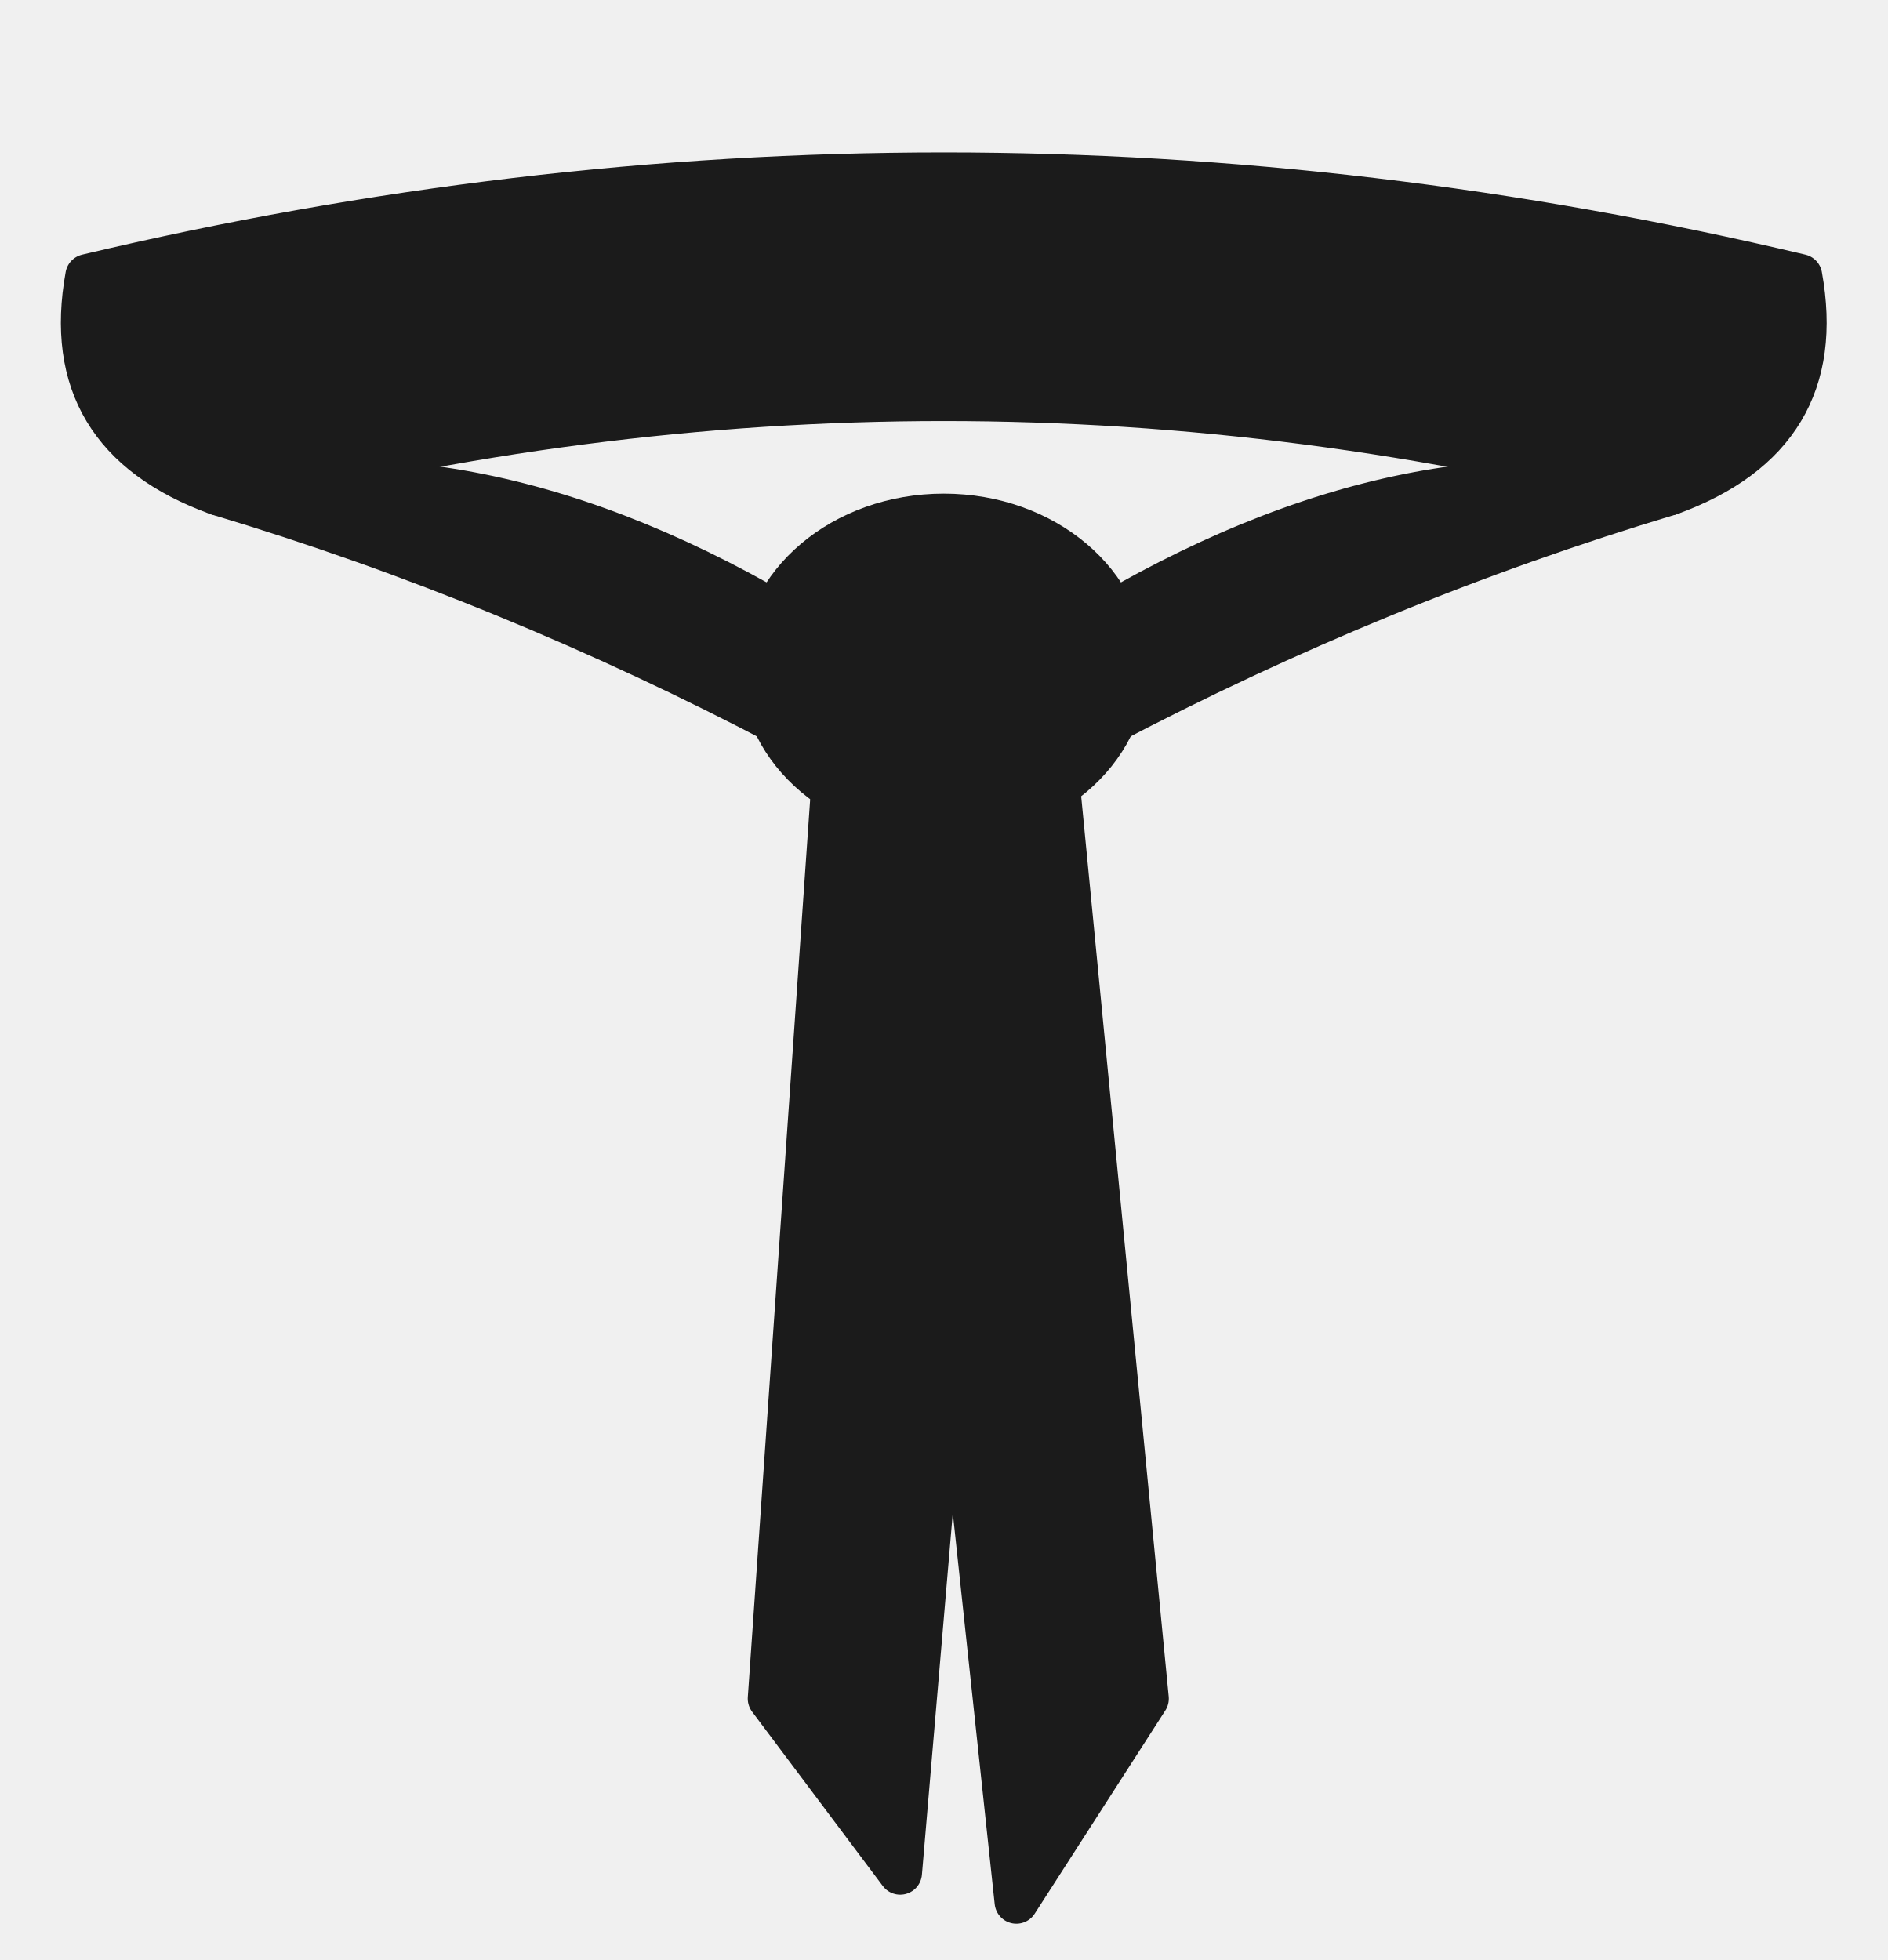
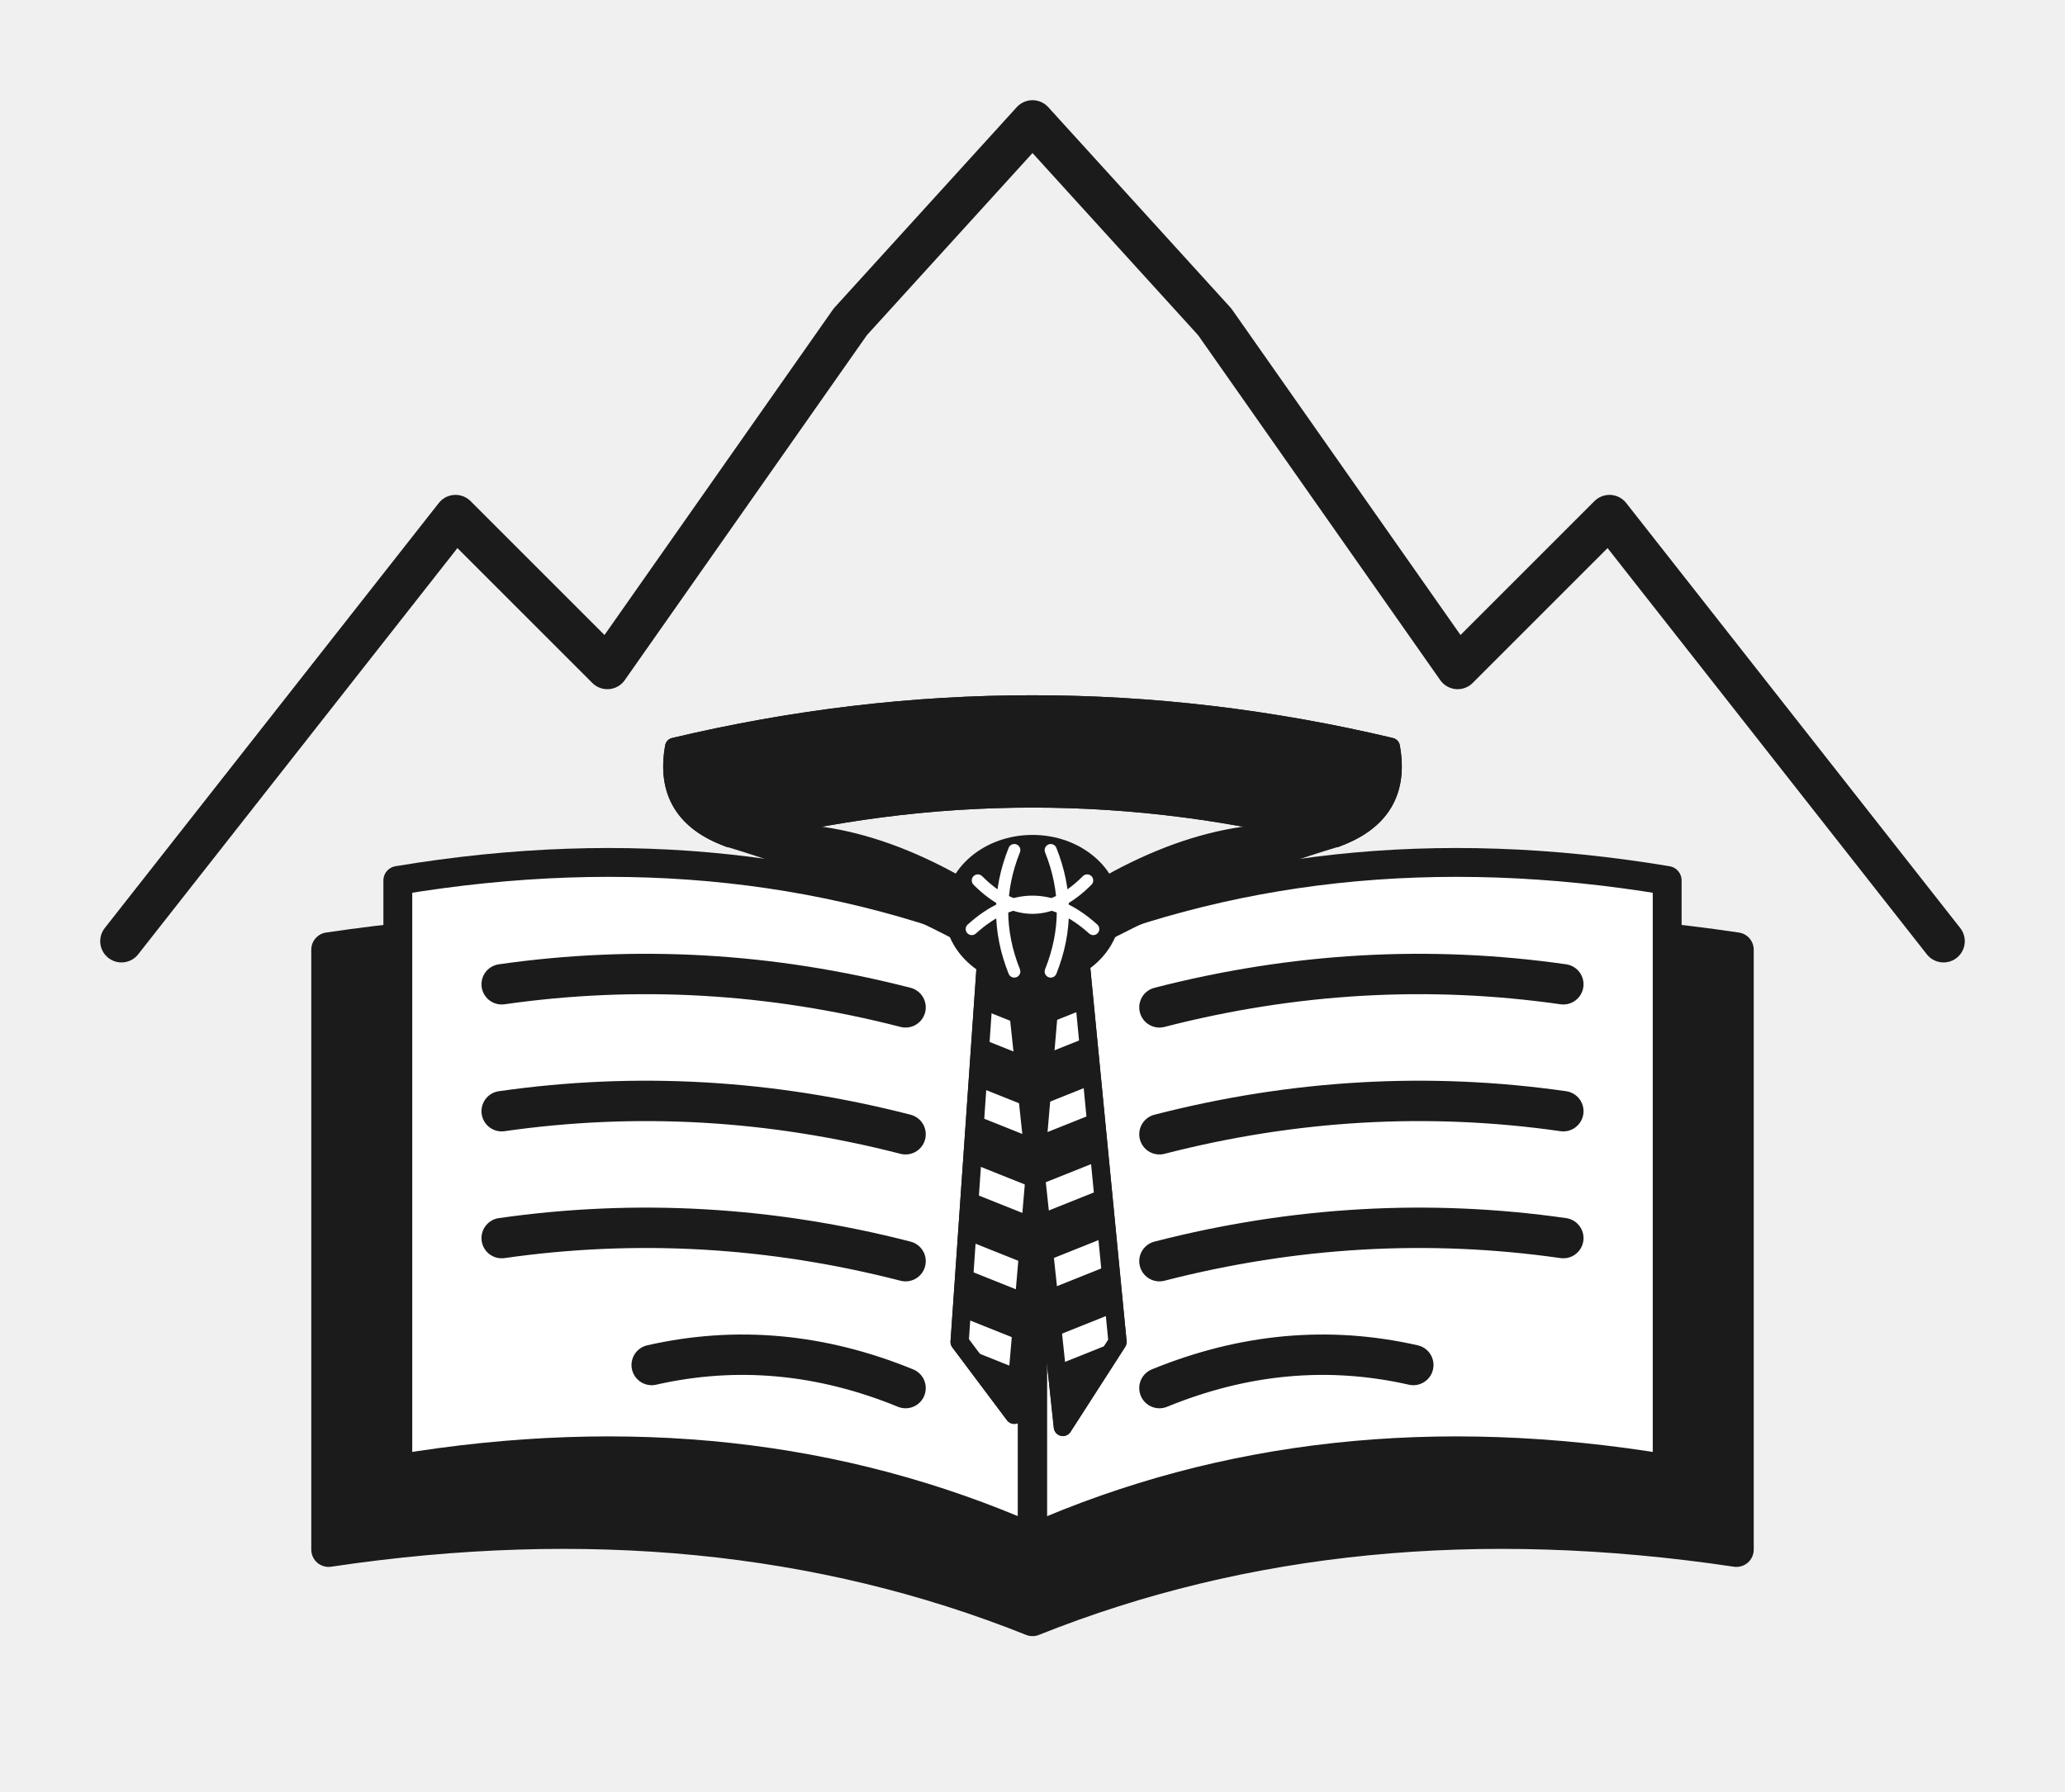
- <svg xmlns="http://www.w3.org/2000/svg" viewBox="-130 -130 260 270" role="img" aria-labelledby="titulo">
-   <defs>
-     <clipPath id="tali-panolin-tinta">
-       <path d="M-118,-92 Q0,-120 118,-92 Q122,-70 100,-62 Q0,-88 -100,-62 Q-122,-70 -118,-92 Z" />
-       <path d="M-100,-62 Q-60,-70 -14,-40 L14,-40 Q60,-70 100,-62 Q60,-50 22,-30 L-22,-30 Q-60,-50 -100,-62 Z" />
-       <path d="M-14,-40 L8,-36 L-6,128 L-24,104 Z" />
-       <path d="M14,-40 L-8,-36 L10,132 L28,104 Z" />
-     </clipPath>
-   </defs>
-   <g fill="#1B1B1B" stroke="#1B1B1B" stroke-width="6" stroke-linejoin="round">
-     <path d="M-118,-92 Q0,-120 118,-92 Q122,-70 100,-62 Q0,-88 -100,-62 Q-122,-70 -118,-92 Z" />
-     <path d="M-100,-62 Q-60,-70 -14,-40 L14,-40 Q60,-70 100,-62 Q60,-50 22,-30 L-22,-30 Q-60,-50 -100,-62 Z" />
-     <path d="M-14,-40 L8,-36 L-6,128 L-24,104 Z" />
-     <path d="M14,-40 L-8,-36 L10,132 L28,104 Z" />
+ <svg xmlns="http://www.w3.org/2000/svg" viewBox="-170 -125 340 295">
+   <g transform="translate(0,-10)">
+     <path d="M-150,40 L-95,-30 L-70,-5 L-30,-62 L0,-95 L30,-62 L70,-5 L95,-30 L150,40" fill="none" stroke="#1B1B1B" stroke-opacity="1" stroke-width="7" stroke-linecap="round" stroke-linejoin="round" />
  </g>
-   <g clip-path="url(#tali-panolin-tinta)" fill="none" stroke="#1B1B1B" stroke-width="9">
-     <path d="M-40,-10 L0,6 L40,-10" />
-     <path d="M-40,16 L0,32 L40,16" />
-     <path d="M-40,42 L0,58 L40,42" />
-     <path d="M-40,68 L0,84 L40,68" />
-     <path d="M-40,94 L0,110 L40,94" />
-     <path d="M-40,120 L0,136 L40,120" />
-     <path d="M-120,-96 Q0,-124 120,-96" />
+   <g transform="translate(0,20) scale(0.95)">
+     <g transform="translate(0,30)">
+       <path d="M0,-6 Q-55,-28 -122,-18 L-122,86 Q-55,76 0,98 Q55,76 122,86 L122,-18 Q55,-28 0,-6 Z" fill="#1B1B1B" stroke="#1B1B1B" stroke-width="6" stroke-linejoin="round" />
+       <path d="M0,-18 Q-50,-40 -110,-30 L-110,72 Q-50,62 0,84 Z" fill="#ffffff" stroke="#1B1B1B" stroke-width="5" stroke-linejoin="round" />
+       <path d="M-22,-8 Q-57,-17 -92,-12" fill="none" stroke="#1B1B1B" stroke-width="7" stroke-linecap="round" />
+       <path d="M-22,14 Q-57,5 -92,10" fill="none" stroke="#1B1B1B" stroke-width="7" stroke-linecap="round" />
+       <path d="M-22,36 Q-57,27 -92,32" fill="none" stroke="#1B1B1B" stroke-width="7" stroke-linecap="round" />
+       <path d="M-22,58 Q-44,49 -66,54" fill="none" stroke="#1B1B1B" stroke-width="7" stroke-linecap="round" />
+       <path d="M0,-18 Q50,-40 110,-30 L110,72 Q50,62 0,84 Z" fill="#ffffff" stroke="#1B1B1B" stroke-width="5" stroke-linejoin="round" />
+       <path d="M22,-8 Q57,-17 92,-12" fill="none" stroke="#1B1B1B" stroke-width="7" stroke-linecap="round" />
+       <path d="M22,14 Q57,5 92,10" fill="none" stroke="#1B1B1B" stroke-width="7" stroke-linecap="round" />
+       <path d="M22,36 Q57,27 92,32" fill="none" stroke="#1B1B1B" stroke-width="7" stroke-linecap="round" />
+       <path d="M22,58 Q44,49 66,54" fill="none" stroke="#1B1B1B" stroke-width="7" stroke-linecap="round" />
+       <path d="M0,-18 L0,84" stroke="#1B1B1B" stroke-width="5" />
+     </g>
  </g>
-   <ellipse cx="0" cy="-38" rx="26" ry="22" fill="#1B1B1B" stroke="#1B1B1B" stroke-width="4" />
-   <g stroke="#1B1B1B" stroke-width="3">
-     <line x1="-16" y1="-46" x2="16" y2="-46" />
-     <line x1="-16" y1="-38" x2="16" y2="-38" />
-     <line x1="-16" y1="-30" x2="16" y2="-30" />
+   <g transform="translate(0,44) scale(0.5)">
+     <defs>
+       <clipPath id="cc">
+         <path d="M-118,-92 Q0,-120 118,-92 Q122,-70 100,-62 Q0,-88 -100,-62 Q-122,-70 -118,-92 Z" />
+         <path d="M-14,-40 L8,-36 L-6,128 L-24,104 Z" />
+         <path d="M14,-40 L-8,-36 L10,132 L28,104 Z" />
+       </clipPath>
+     </defs>
+     <path d="M-100,-62 Q-60,-70 -14,-40 L14,-40 Q60,-70 100,-62 Q60,-50 22,-30 L-22,-30 Q-60,-50 -100,-62 Z" fill="#1B1B1B" stroke="#1B1B1B" stroke-width="6" stroke-linejoin="round" />
+     <path d="M-14,-40 L8,-36 L-6,128 L-24,104 Z" fill="#1B1B1B" stroke="#1B1B1B" stroke-width="6" stroke-linejoin="round" />
+     <path d="M14,-40 L-8,-36 L10,132 L28,104 Z" fill="#1B1B1B" stroke="#1B1B1B" stroke-width="6" stroke-linejoin="round" />
+     <path d="M-118,-92 Q0,-120 118,-92 Q122,-70 100,-62 Q0,-88 -100,-62 Q-122,-70 -118,-92 Z" fill="#1B1B1B" stroke="#1B1B1B" stroke-width="6" stroke-linejoin="round" />
+     <g clip-path="url(#cc)">
+       <path d="M-40,-10 L0,6 L40,-10" fill="none" stroke="#ffffff" stroke-width="9" stroke-opacity="1" />
+       <path d="M-40,16 L0,32 L40,16" fill="none" stroke="#ffffff" stroke-width="9" stroke-opacity="1" />
+       <path d="M-40,42 L0,58 L40,42" fill="none" stroke="#ffffff" stroke-width="9" stroke-opacity="1" />
+       <path d="M-40,68 L0,84 L40,68" fill="none" stroke="#ffffff" stroke-width="9" stroke-opacity="1" />
+       <path d="M-40,94 L0,110 L40,94" fill="none" stroke="#ffffff" stroke-width="9" stroke-opacity="1" />
+       <path d="M-40,120 L0,136 L40,120" fill="none" stroke="#ffffff" stroke-width="9" stroke-opacity="1" />
+       <path d="M-120,-96 Q0,-124 120,-96" fill="none" stroke="#ffffff" stroke-width="9" />
+     </g>
+     <path d="M-14,-40 L8,-36 L-6,128 L-24,104 Z" fill="none" stroke="#1B1B1B" stroke-width="6" stroke-linejoin="round" />
+     <path d="M14,-40 L-8,-36 L10,132 L28,104 Z" fill="none" stroke="#1B1B1B" stroke-width="6" stroke-linejoin="round" />
+     <path d="M-118,-92 Q0,-120 118,-92 Q122,-70 100,-62 Q0,-88 -100,-62 Q-122,-70 -118,-92 Z" fill="none" stroke="#1B1B1B" stroke-width="6" stroke-linejoin="round" />
+     <ellipse cx="0" cy="-38" rx="26" ry="22" fill="#1B1B1B" stroke="#1B1B1B" stroke-width="6" />
+     <path d="M-18,-48 Q0,-30 18,-48 M-20,-32 Q0,-50 20,-32 M-6,-58 Q-14,-38 -6,-18 M6,-58 Q14,-38 6,-18" fill="none" stroke="#ffffff" stroke-width="4" stroke-linecap="round" />
  </g>
</svg>
